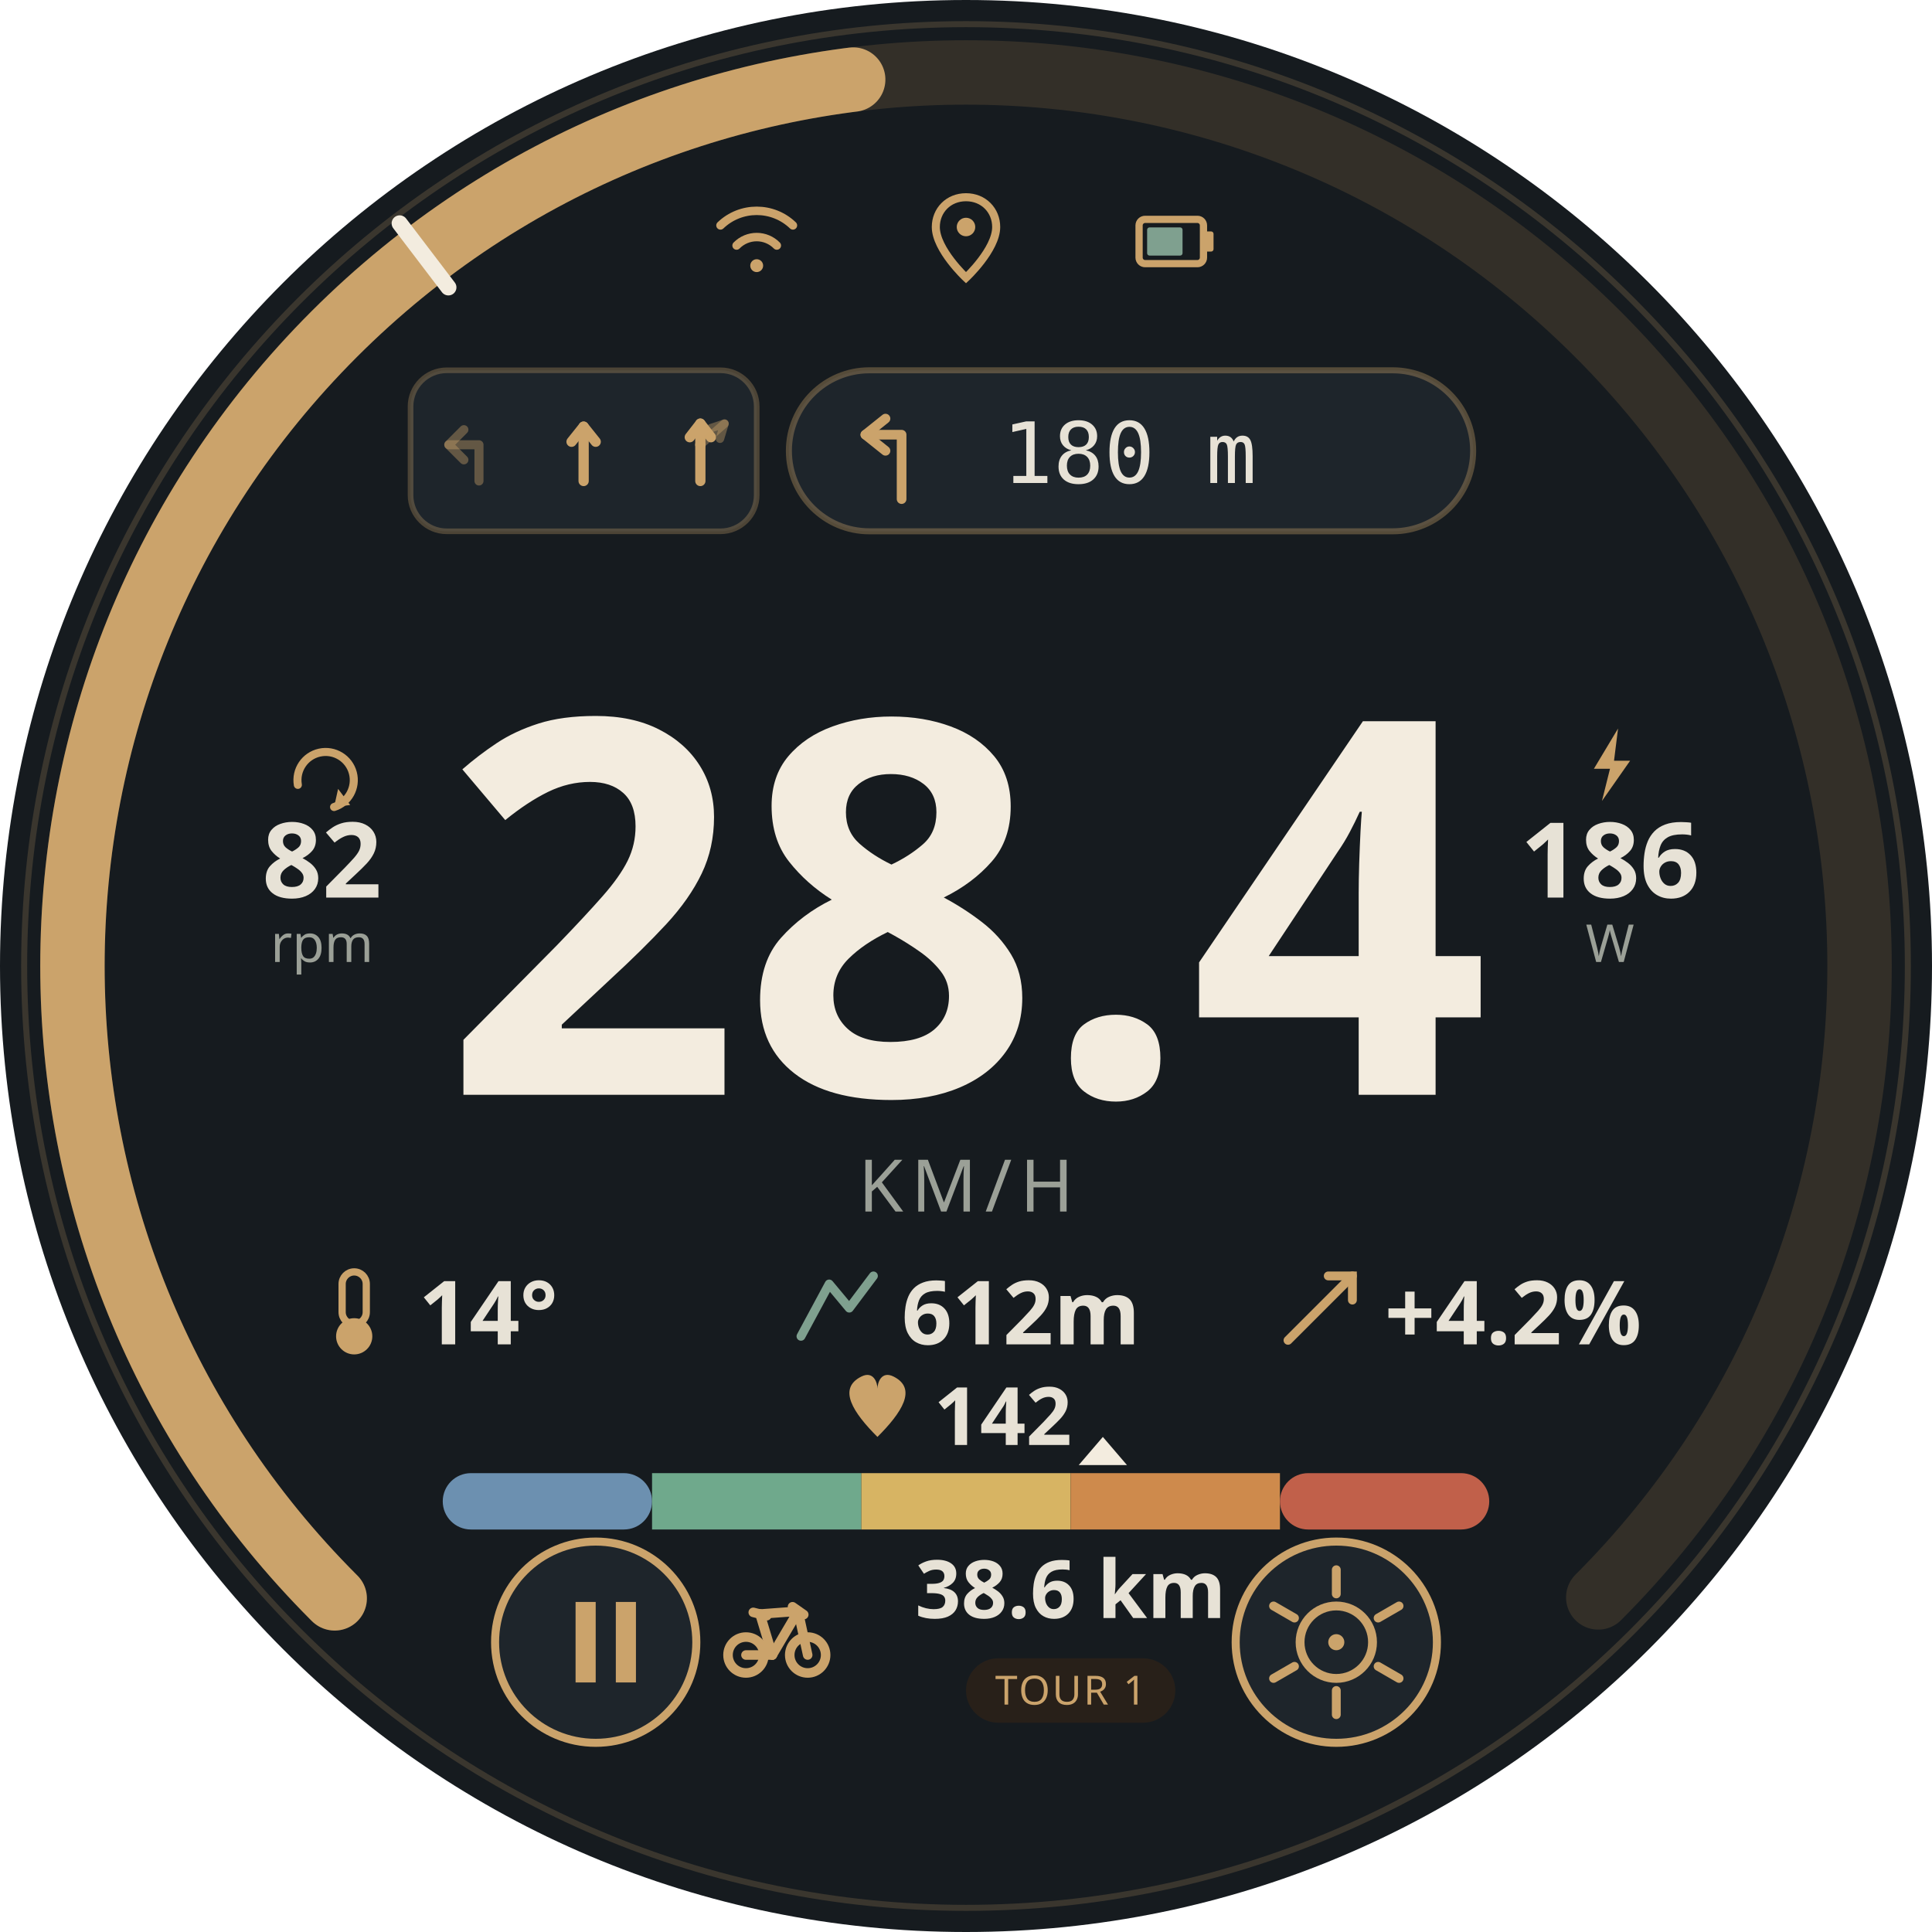
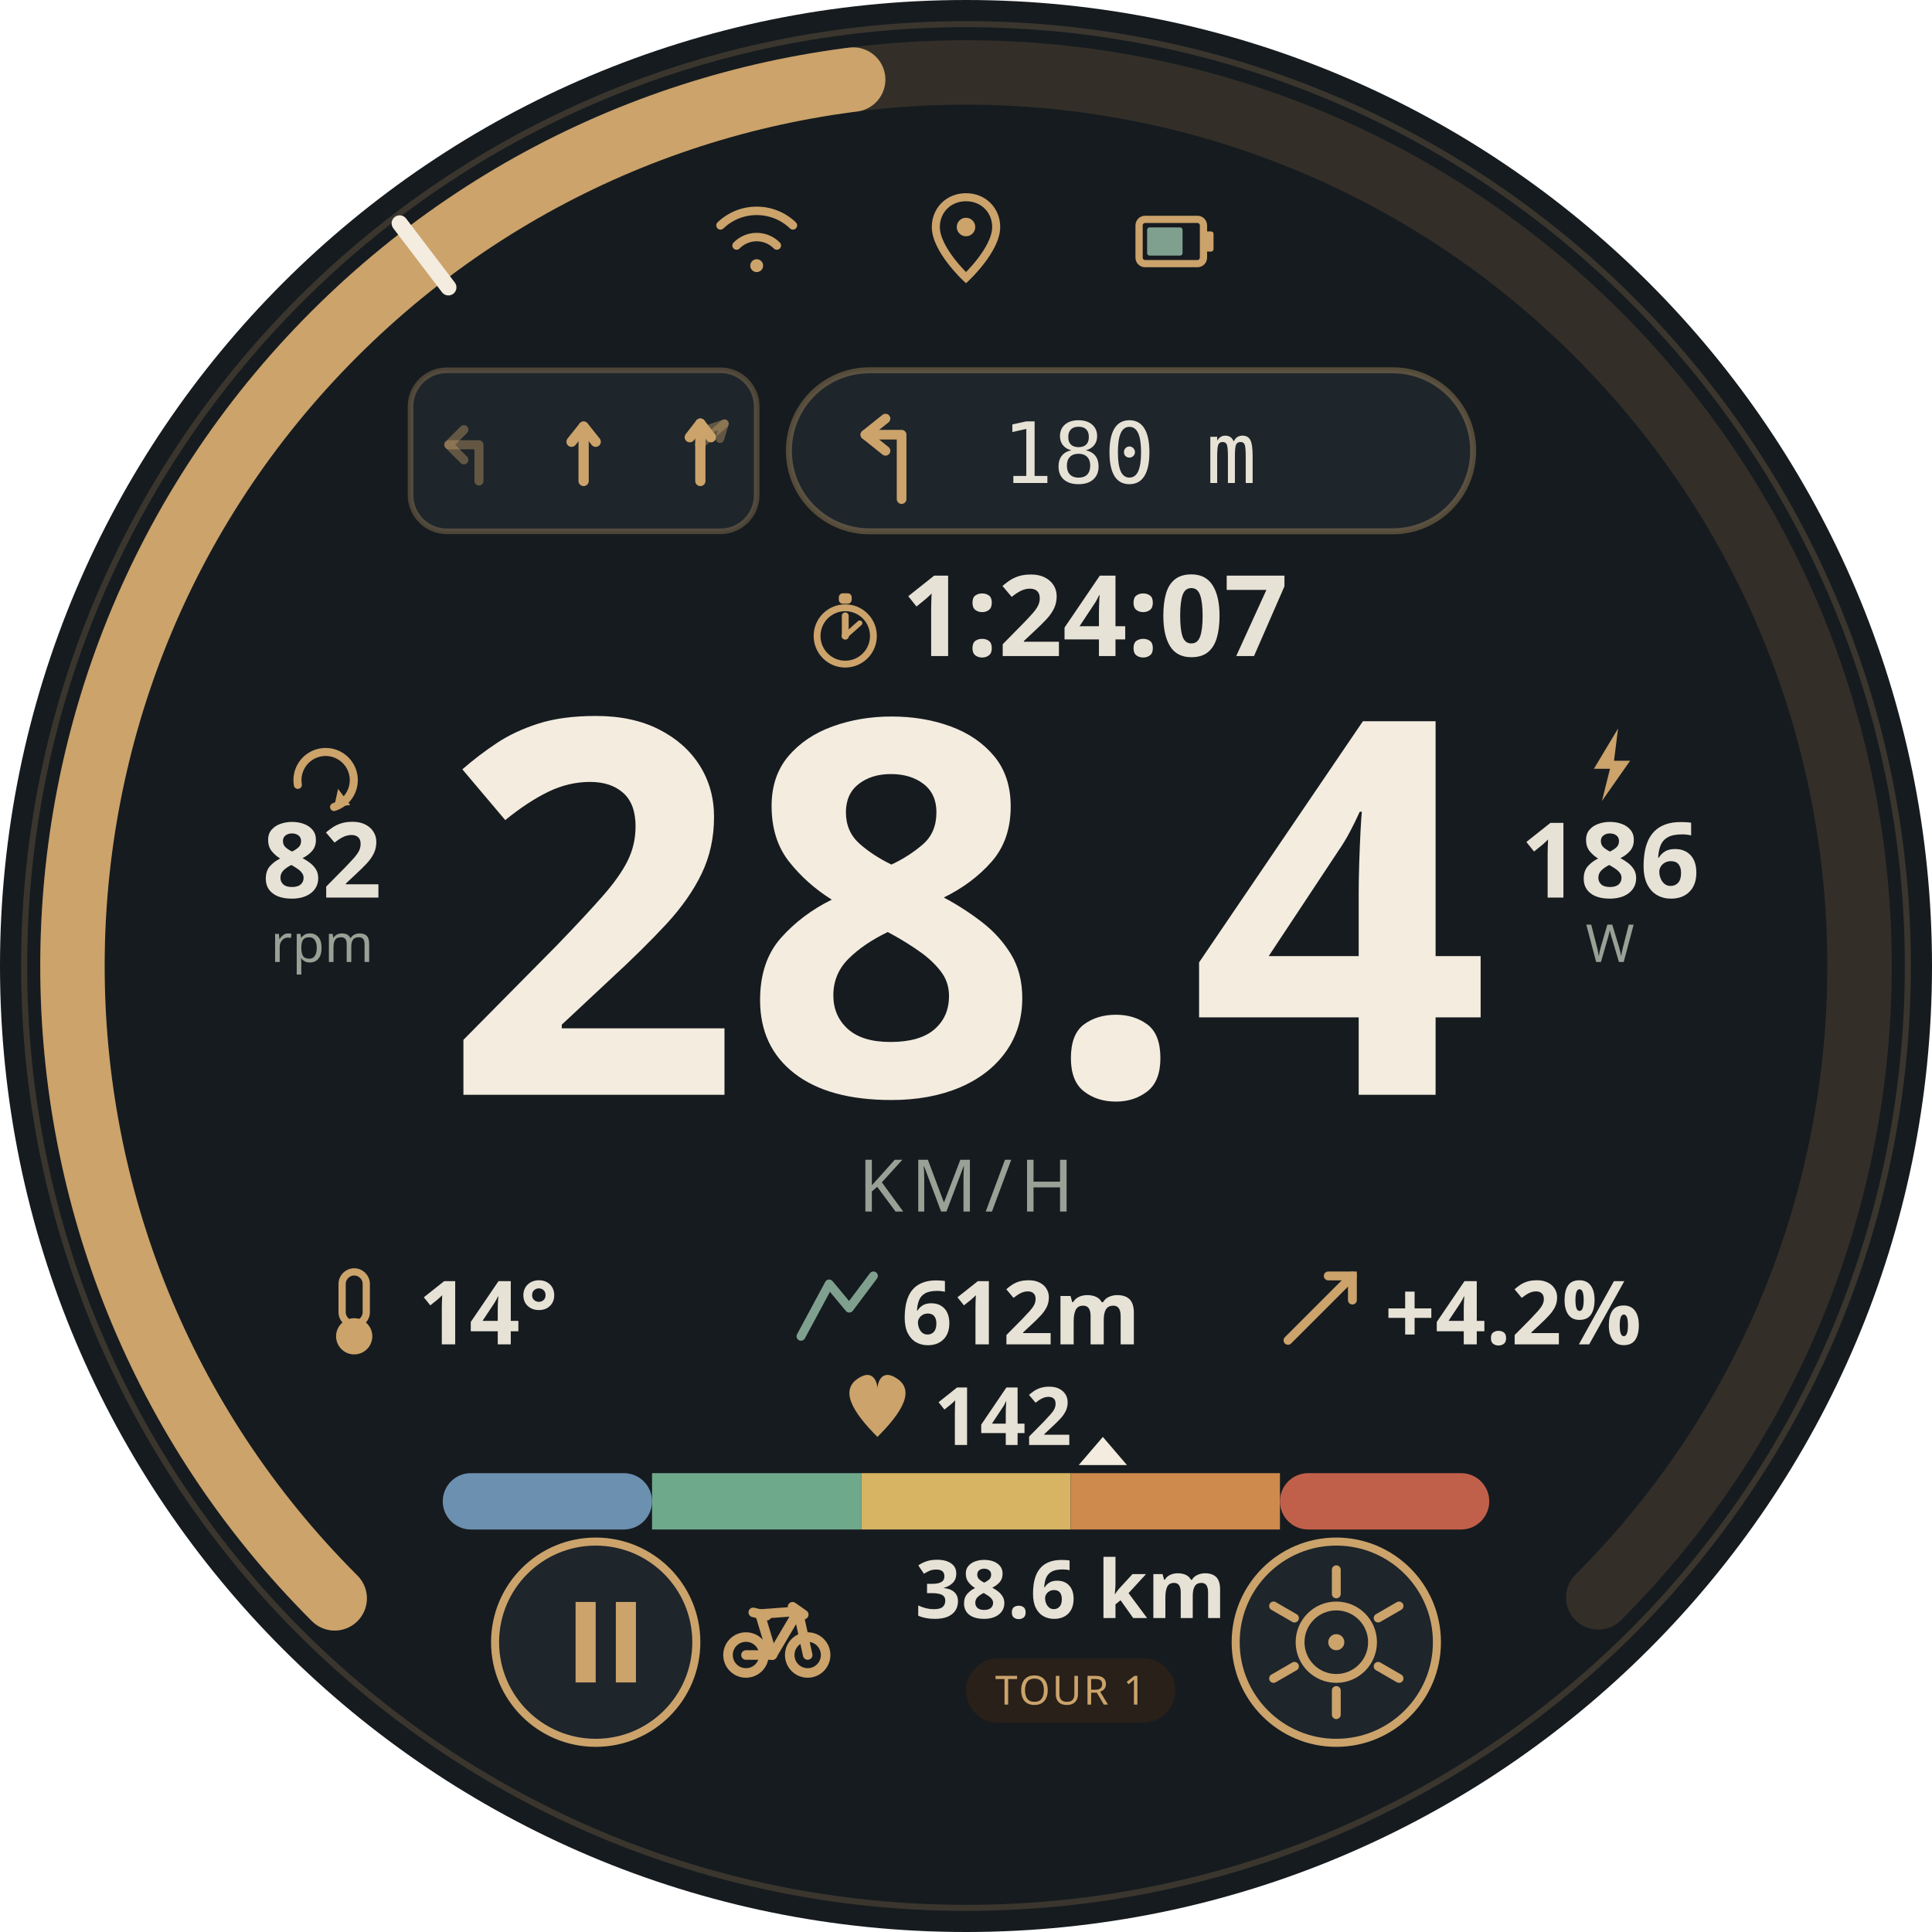
- <svg xmlns="http://www.w3.org/2000/svg" viewBox="0 0 480 480" role="img" aria-label="Rim &amp; Ridge Mainscreen: zentrale Geschwindigkeit, Speed-Arc, Spur-Anzeige, Navigationshinweis, Statuszeile, Trittfrequenz, Watt, Temperatur, Höhe, Steigung, Herzfrequenz-Zonenband, Fahrzustand-Icon, Distanz, Modus-Chip, Pause- und Einstellungen-Tasten">
+ <svg xmlns="http://www.w3.org/2000/svg" viewBox="0 0 480 480" role="img" aria-label="Rim &amp; Ridge Mainscreen: zentrale Geschwindigkeit, Speed-Arc, Spur-Anzeige, Navigationshinweis, Fahrzeit/Uhrzeit, Statuszeile, Trittfrequenz, Watt, Temperatur, Höhe, Steigung, Herzfrequenz-Zonenband, Fahrzustand-Icon, Distanz, Modus-Chip, Pause- und Einstellungen-Tasten">
  <circle cx="240" cy="240" r="240" fill="#161B1F" />
  <circle cx="240" cy="240" r="234" fill="none" stroke="#3A362E" stroke-width="1.5" />
  <circle cx="240" cy="240" r="222" fill="none" stroke="#332F28" stroke-width="16" stroke-linecap="round" stroke-dasharray="1046.15 348.72" transform="rotate(135 240 240)" />
  <circle cx="240" cy="240" r="222" fill="none" stroke="#CBA36B" stroke-width="16" stroke-linecap="round" stroke-dasharray="495.05 899.82" transform="rotate(135 240 240)" />
  <line x1="111.4" y1="71.4" x2="99.3" y2="55.5" stroke="#F3ECDF" stroke-width="4" stroke-linecap="round" />
  <g transform="translate(188,60)" fill="none" stroke="#CBA36B" stroke-width="2.1" stroke-linecap="round">
    <circle cx="0" cy="6" r="1.6" fill="#CBA36B" stroke="none" />
    <path d="M -5,1 A 7 7 0 0 1 5,1" />
    <path d="M -9,-4 A 13 13 0 0 1 9,-4" />
  </g>
  <g transform="translate(240,58)">
    <path d="M0,-9 C4.4,-9 7.5,-5.7 7.5,-1.6 C7.5,4 0,11 0,11 C0,11 -7.5,4 -7.5,-1.6 C-7.5,-5.7 -4.4,-9 0,-9 Z" fill="none" stroke="#CBA36B" stroke-width="2" />
    <circle cx="0" cy="-1.6" r="2.3" fill="#CBA36B" />
  </g>
  <g transform="translate(292,60)">
    <rect x="-9" y="-5.5" width="16" height="11" rx="1.5" fill="none" stroke="#CBA36B" stroke-width="1.8" />
    <rect x="7.3" y="-2.5" width="2.2" height="5" rx="0.6" fill="#CBA36B" />
    <rect x="-7" y="-3.5" width="8.8" height="7" rx="0.6" fill="#7FA08F" />
  </g>
  <g id="laneGroup">
    <rect x="102" y="92" width="86" height="40" rx="9" fill="#1E252B" stroke="#CBA36B" stroke-opacity="0.3" stroke-width="1.4" />
    <g transform="translate(116,112) scale(0.75)" fill="none" stroke="#CBA36B" stroke-opacity="0.4" stroke-width="3" stroke-linecap="round" stroke-linejoin="round">
      <path d="M4,10 L4,-2 L-6,-2" />
      <path d="M-6,-2 L-1,-7 M-6,-2 L-1,3" />
    </g>
    <g transform="translate(145,112) scale(0.75)" fill="none" stroke="#CBA36B" stroke-width="3.4" stroke-linecap="round" stroke-linejoin="round">
      <path d="M0,10 L0,-8" />
      <path d="M-4,-3 L0,-8 L4,-3" />
    </g>
    <g transform="translate(174,112) scale(0.75)" fill="none" stroke="#CBA36B" stroke-width="3.4" stroke-linecap="round" stroke-linejoin="round">
      <path d="M0,10 L0,-2" />
      <path d="M0,-2 L0,-9" />
      <path d="M-3.5,-4.5 L0,-9 L3.5,-4.5" />
    </g>
    <g transform="translate(174,112) scale(0.75)" fill="none" stroke="#CBA36B" stroke-opacity="0.4" stroke-width="2.8" stroke-linecap="round" stroke-linejoin="round">
      <path d="M0,-2 L8,-9" />
      <path d="M8,-9 L3.5,-7.5 M8,-9 L6.5,-4" />
    </g>
  </g>
  <g id="navChipGroup" transform="translate(46,0)">
    <rect x="150" y="92" width="170" height="40" rx="20" fill="#1E252B" stroke="#CBA36B" stroke-opacity="0.35" stroke-width="1.5" />
    <g transform="translate(178,112)" fill="none" stroke="#CBA36B" stroke-width="2.4" stroke-linecap="round" stroke-linejoin="round">
      <path d="M0,12 L0,-4 L-9,-4" />
      <path d="M-9,-4 L-4,-8 M-9,-4 L-4,0" />
    </g>
    <text x="203" y="120" font-family="'IBM Plex Mono',monospace" font-size="21" fill="#E7E2D6">180 m</text>
+   </g>
+   <g id="timeGroup">
+     <g transform="translate(210,157)" fill="none" stroke="#CBA36B" stroke-width="1.7" stroke-linecap="round" stroke-linejoin="round">
+       <rect x="-1.6" y="-9.6" width="3.2" height="2.6" rx="1" fill="#CBA36B" stroke="none" />
+       <circle cx="0" cy="1" r="7" fill="none" />
+       <line x1="0" y1="1" x2="0" y2="-4" />
+       <line x1="0" y1="1" x2="3.6" y2="-2.2" stroke-width="1.3" />
+       <circle cx="0" cy="1" r="0.9" fill="#CBA36B" stroke="none" />
+     </g>
+     <text x="224" y="163" font-family="'Big Shoulders Display'" font-weight="600" font-size="28" fill="#E7E2D6">1:24:07</text>
  </g>
  <g transform="translate(80,193)" fill="none" stroke="#CBA36B" stroke-width="2" stroke-linecap="round">
    <path d="M -6,2 A 7 7 0 1 1 3,7.5" />
    <path d="M3,7.5 L7,7 L4,3" fill="#CBA36B" stroke="none" />
  </g>
  <text x="80" y="223" text-anchor="middle" font-family="'Big Shoulders Display'" font-weight="600" font-size="26" fill="#E7E2D6">82</text>
  <text x="80" y="239" text-anchor="middle" font-family="'IBM Plex Mono'" font-size="13" fill="#9BA097">rpm</text>
  <g transform="translate(400,190)">
    <polygon points="2,-9 -4,1 0,1 -2,9 5,-1 1,-1" fill="#CBA36B" />
  </g>
  <text x="400" y="223" text-anchor="middle" font-family="'Big Shoulders Display'" font-weight="600" font-size="26" fill="#E7E2D6">186</text>
  <text x="400" y="239" text-anchor="middle" font-family="'IBM Plex Mono'" font-size="13" fill="#9BA097">W</text>
  <text x="240" y="272" text-anchor="middle" font-family="'Big Shoulders Display'" font-weight="700" font-size="130" fill="#F3ECDF">28.4</text>
  <text x="240" y="301" text-anchor="middle" font-family="'IBM Plex Mono'" font-size="18" letter-spacing="2" fill="#9BA097">KM/H</text>
  <g transform="translate(88,325)" fill="none" stroke="#CBA36B" stroke-width="1.8">
    <rect x="-3" y="-9" width="6" height="13" rx="3" />
    <circle cx="0" cy="7" r="4.5" fill="#CBA36B" stroke="none" />
  </g>
  <text x="104" y="334" font-family="'Big Shoulders Display'" font-weight="600" font-size="22" fill="#E7E2D6">14°</text>
  <g transform="translate(208,325)">
    <polyline points="-9,7 -2,-6 3,0 9,-8" fill="none" stroke="#7FA08F" stroke-width="2.2" stroke-linecap="round" stroke-linejoin="round" />
  </g>
  <text x="224" y="334" font-family="'Big Shoulders Display'" font-weight="600" font-size="22" fill="#E7E2D6">612m</text>
  <g transform="translate(328,325)" stroke="#CBA36B" stroke-width="2.2" stroke-linecap="round">
    <line x1="-8" y1="8" x2="8" y2="-8" />
    <path d="M2,-8 L8,-8 L8,-2" fill="none" />
  </g>
  <text x="344" y="334" font-family="'Big Shoulders Display'" font-weight="600" font-size="22" fill="#E7E2D6">+4.2%</text>
  <g transform="translate(218,353)">
    <path d="M0,4 C-6,-2 -10,-8 -4,-11 C-1,-12.5 0,-9.5 0,-8 C0,-9.5 1,-12.5 4,-11 C10,-8 6,-2 0,4 Z" fill="#CBA36B" />
  </g>
  <text x="232" y="359" font-family="'Big Shoulders Display'" font-weight="600" font-size="20" fill="#E7E2D6">142</text>
  <rect x="110" y="366" width="52" height="14" rx="7" fill="#6C90B0" />
  <rect x="162" y="366" width="52" height="14" fill="#6FA98C" />
  <rect x="214" y="366" width="52" height="14" fill="#D7B463" />
  <rect x="266" y="366" width="52" height="14" fill="#CE8A4C" />
  <rect x="318" y="366" width="52" height="14" rx="7" fill="#C1604A" />
  <polygon points="274,357 268,364 280,364" fill="#F3ECDF" />
  <circle cx="148" cy="408" r="25" fill="#1E252B" stroke="#CBA36B" stroke-width="2" />
  <rect x="143" y="398" width="5" height="20" fill="#CBA36B" />
  <rect x="153" y="398" width="5" height="20" fill="#CBA36B" />
  <circle cx="332" cy="408" r="25" fill="#1E252B" stroke="#CBA36B" stroke-width="2" />
  <circle cx="332" cy="408" r="9" fill="none" stroke="#CBA36B" stroke-width="2.2" />
  <circle cx="332" cy="408" r="2" fill="#CBA36B" />
  <g stroke="#CBA36B" stroke-width="2.2" stroke-linecap="round">
    <line x1="332" y1="396" x2="332" y2="390" transform="rotate(0 332 408)" />
    <line x1="332" y1="396" x2="332" y2="390" transform="rotate(60 332 408)" />
    <line x1="332" y1="396" x2="332" y2="390" transform="rotate(120 332 408)" />
    <line x1="332" y1="396" x2="332" y2="390" transform="rotate(180 332 408)" />
    <line x1="332" y1="396" x2="332" y2="390" transform="rotate(240 332 408)" />
    <line x1="332" y1="396" x2="332" y2="390" transform="rotate(300 332 408)" />
  </g>
  <g id="rideStateIcon" transform="translate(193,407) scale(1.394)" fill="none" stroke="#CBA36B" stroke-width="1.7" stroke-linecap="round" stroke-linejoin="round">
    <circle cx="-5.5" cy="3" r="3.2" />
    <circle cx="5.5" cy="3" r="3.2" />
    <path d="M-5.5,3 L-0.8,3" />
    <path d="M-0.8,3 L-3,-4.3" />
    <path d="M-0.8,3 L3.8,-4.8" />
    <path d="M3.8,-4.8 L5.5,3" />
    <path d="M-3,-4.3 L3.8,-4.8" />
    <path d="M-4.2,-4.6 L-1.8,-4" />
    <path d="M2.8,-5.6 L4.8,-4.2" />
  </g>
  <text x="266" y="402" text-anchor="middle" font-family="'Big Shoulders Display'" font-weight="600" font-size="20" fill="#E7E2D6">38.6 km</text>
  <rect x="240" y="412" width="52" height="16" rx="8" fill="#282019" />
  <text x="266" y="423.5" text-anchor="middle" font-family="'IBM Plex Mono'" font-size="10" letter-spacing="0.5" fill="#CBA36B">TOUR 1</text>
</svg>
